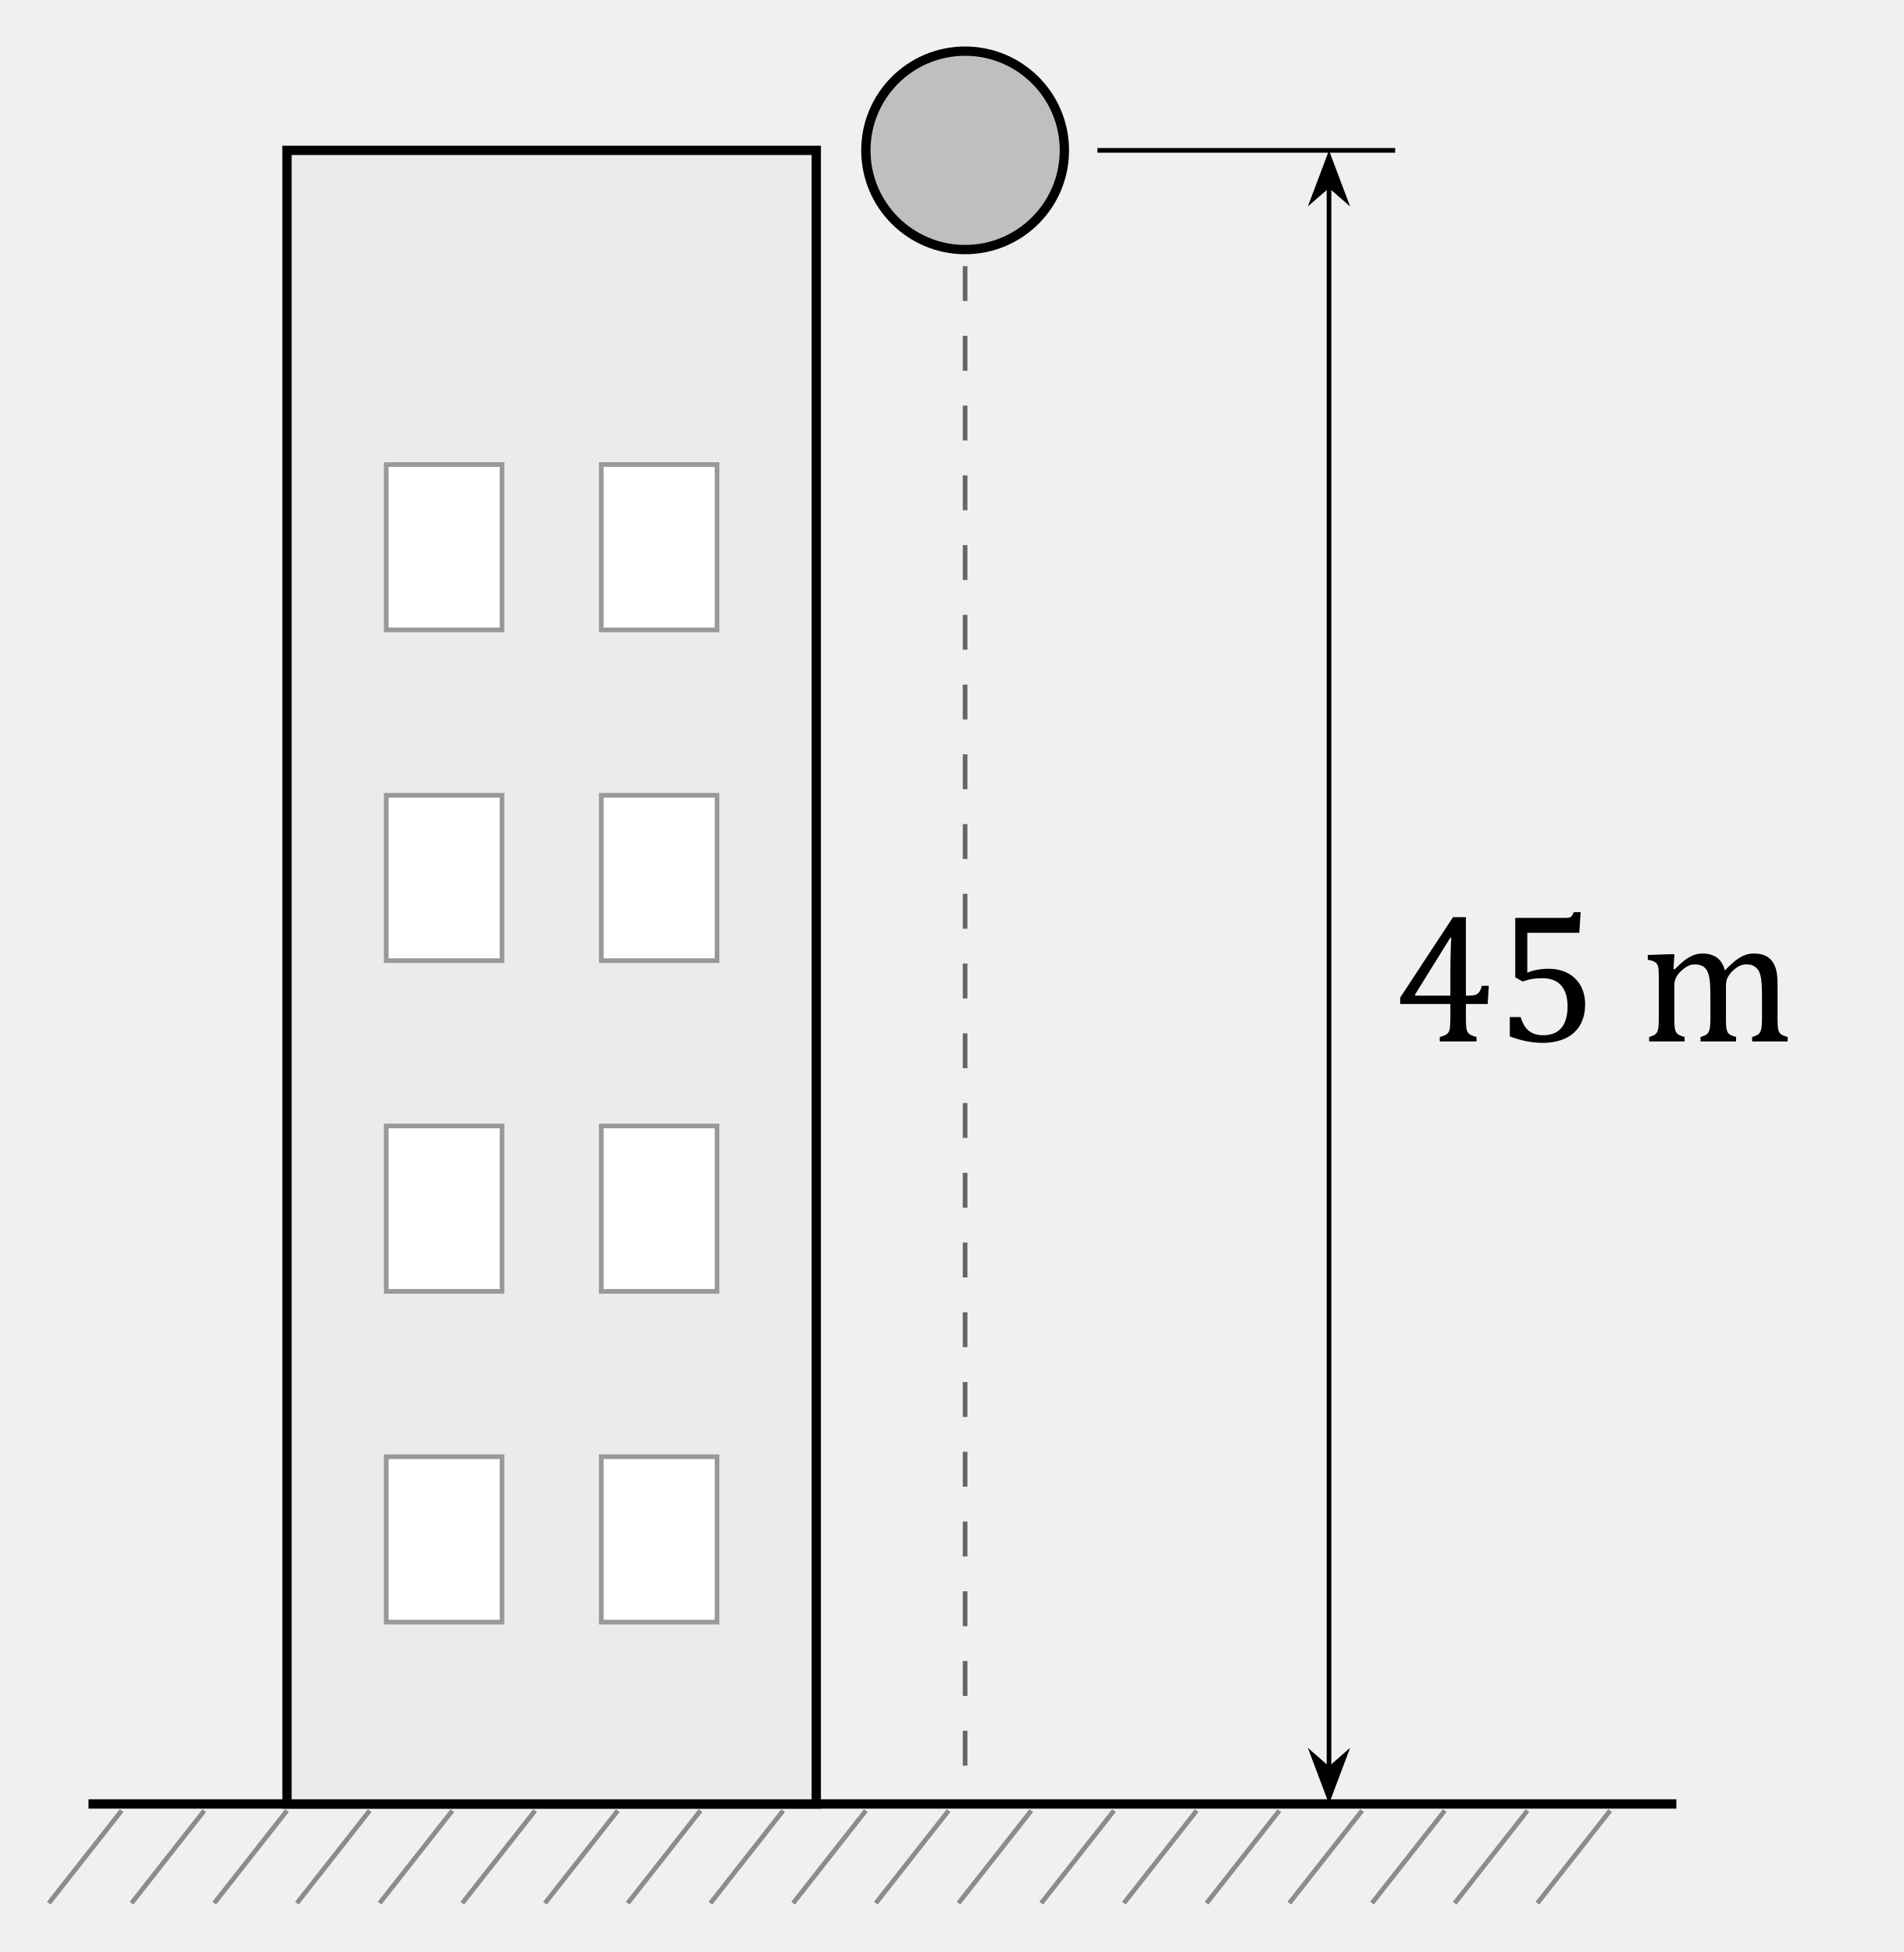
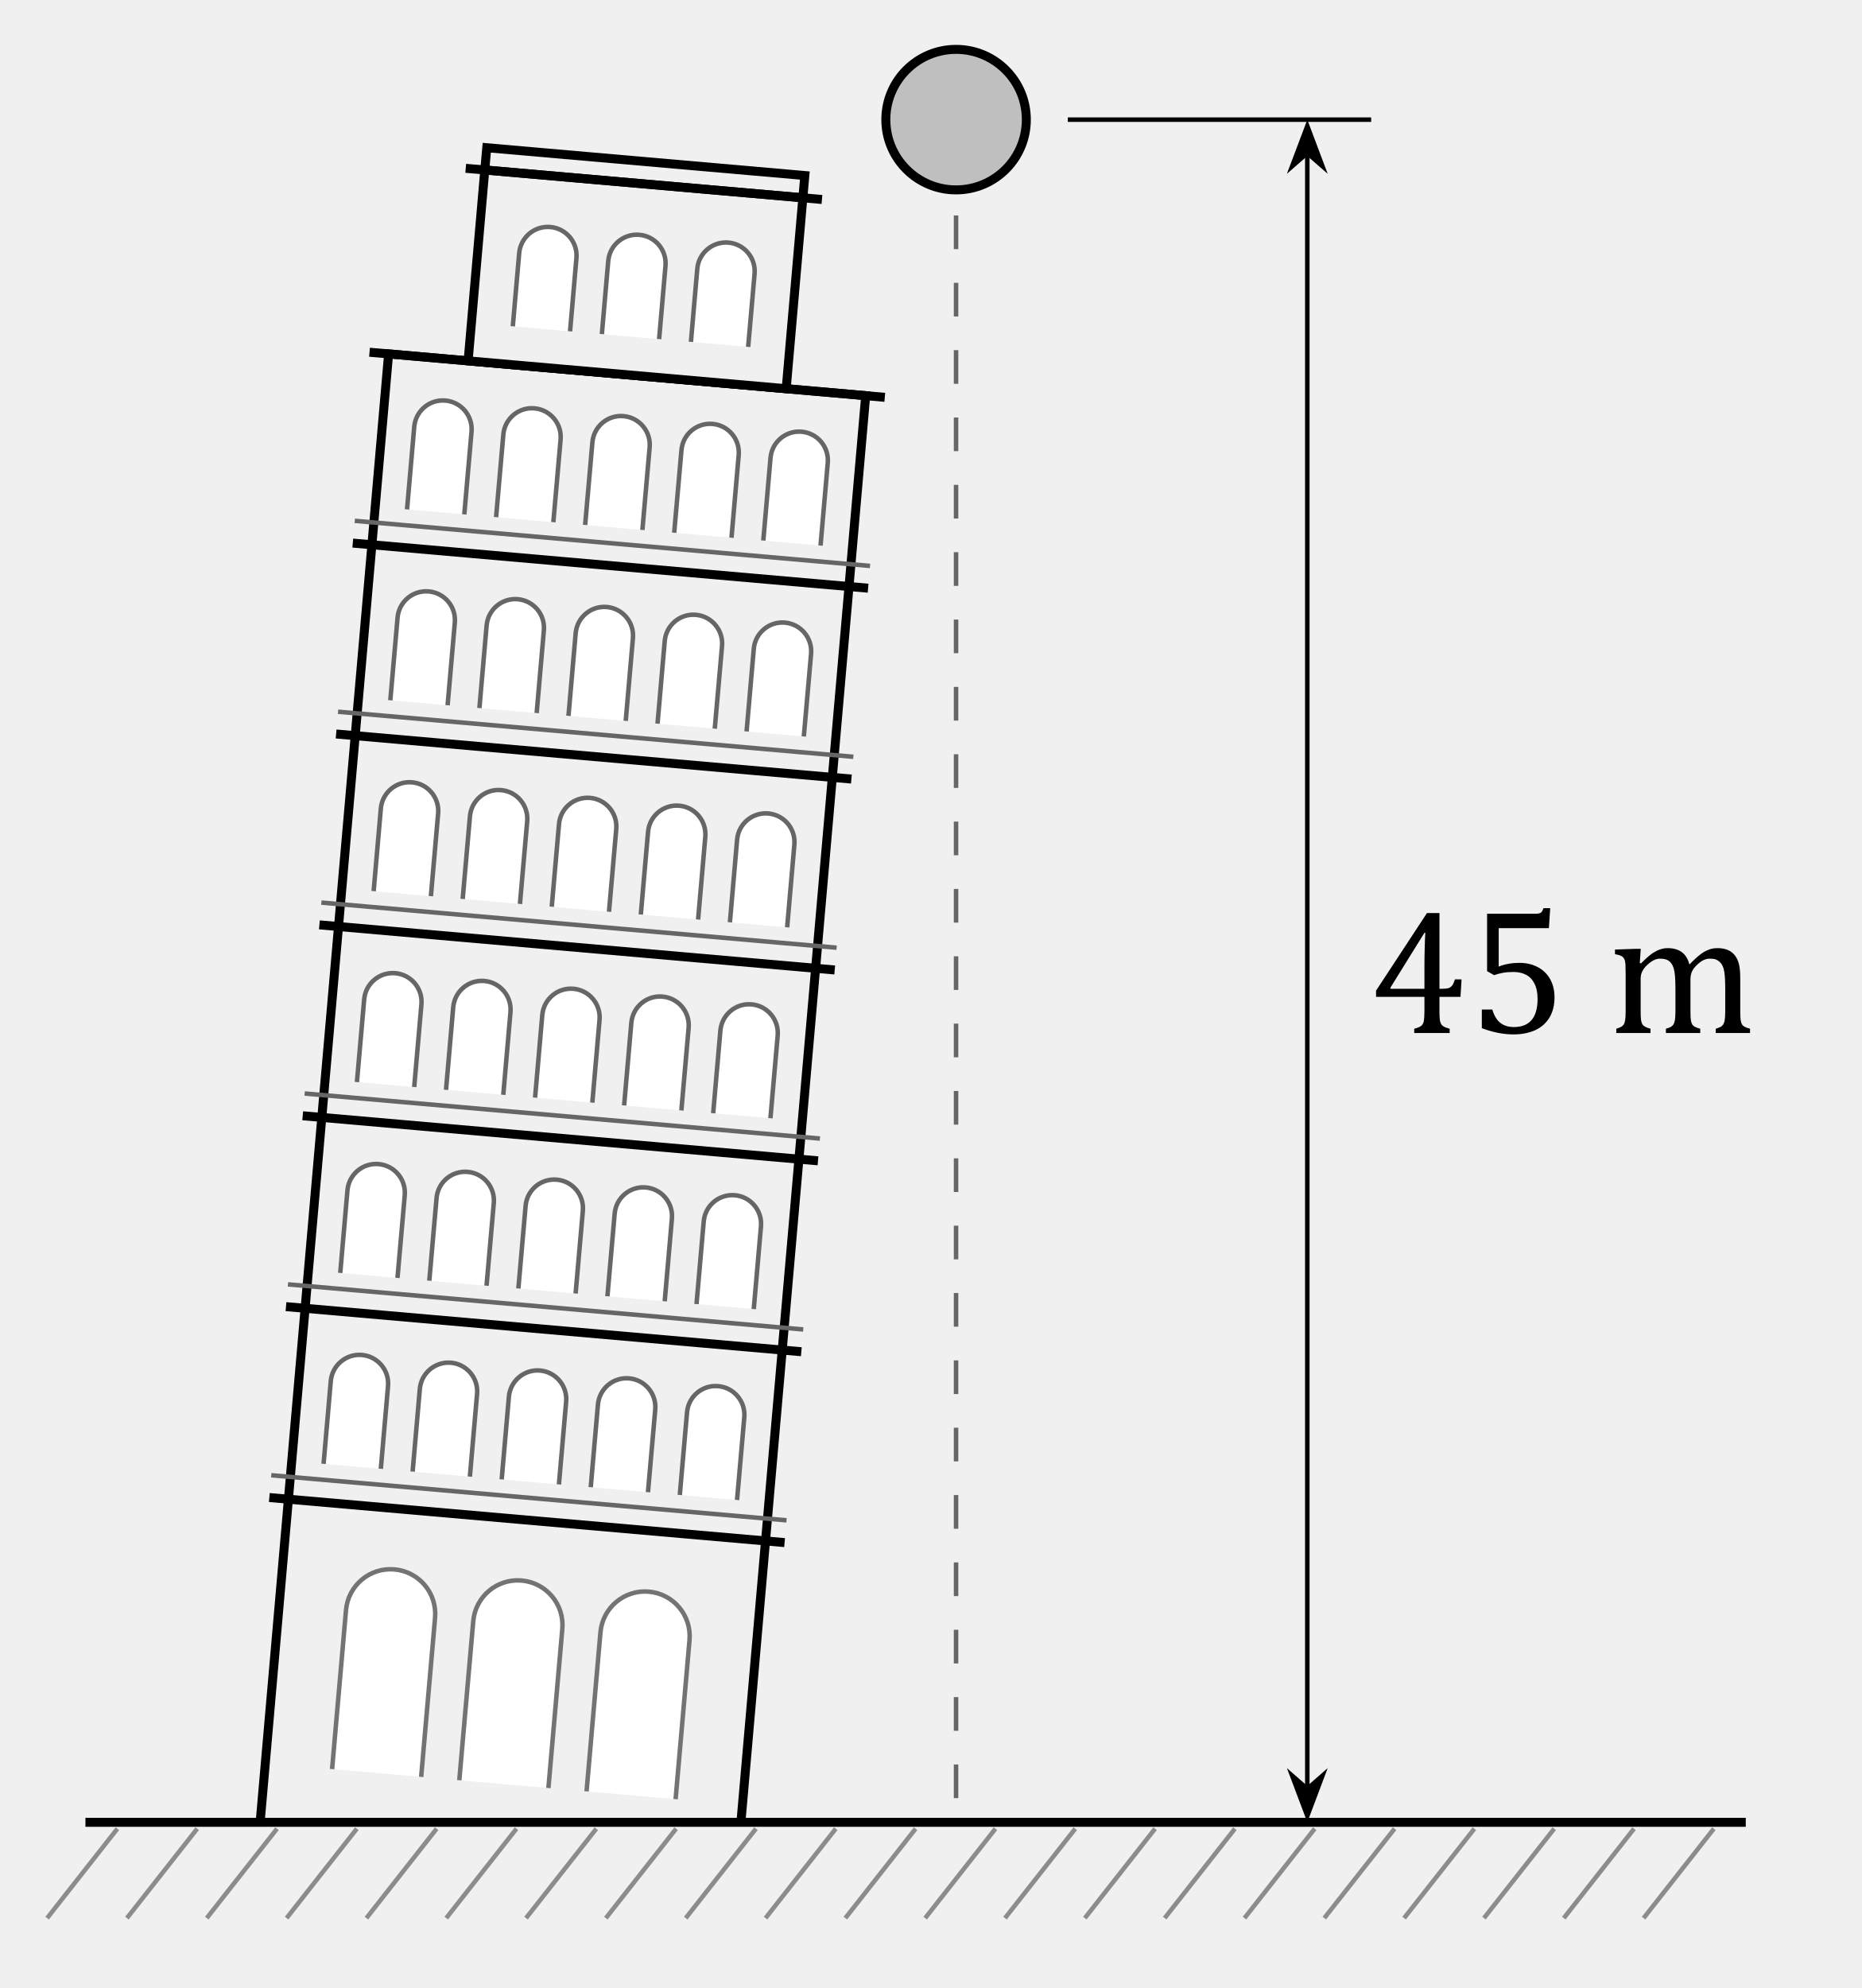
- <svg xmlns="http://www.w3.org/2000/svg" version="1.1" width="163.12pt" height="167.31pt" viewBox="0 -167.31 163.12 167.31">
+ <svg xmlns="http://www.w3.org/2000/svg" version="1.1" width="165.3pt" height="176.46pt" viewBox="0 -176.46 165.3 176.46">
+   <defs>
+     <clipPath id="clip1">
+       <path d="M-40.605 14.707V213.137H129.477V14.707ZM129.477 213.137" />
+     </clipPath>
+   </defs>
  <g id="page1">
    <g transform="matrix(1 0 0 -1 0 0)">
-       <path d="M7.586 12.688H143.652" stroke="#000" fill="none" stroke-width=".797" stroke-miterlimit="10" />
-       <path d="M10.422 12.121L4.184 4.184" stroke="#8c8c8c" fill="none" stroke-width=".399" stroke-miterlimit="10" />
-       <path d="M17.508 12.121L11.27 4.184" stroke="#8c8c8c" fill="none" stroke-width=".399" stroke-miterlimit="10" />
-       <path d="M24.594 12.121L18.359 4.184" stroke="#8c8c8c" fill="none" stroke-width=".399" stroke-miterlimit="10" />
-       <path d="M31.68 12.121L25.445 4.184" stroke="#8c8c8c" fill="none" stroke-width=".399" stroke-miterlimit="10" />
-       <path d="M38.766 12.121L32.531 4.184" stroke="#8c8c8c" fill="none" stroke-width=".399" stroke-miterlimit="10" />
-       <path d="M45.855 12.121L39.617 4.184" stroke="#8c8c8c" fill="none" stroke-width=".399" stroke-miterlimit="10" />
-       <path d="M52.941 12.121L46.703 4.184" stroke="#8c8c8c" fill="none" stroke-width=".399" stroke-miterlimit="10" />
-       <path d="M60.027 12.121L53.793 4.184" stroke="#8c8c8c" fill="none" stroke-width=".399" stroke-miterlimit="10" />
-       <path d="M67.113 12.121L60.879 4.184" stroke="#8c8c8c" fill="none" stroke-width=".399" stroke-miterlimit="10" />
-       <path d="M74.199 12.121L67.965 4.184" stroke="#8c8c8c" fill="none" stroke-width=".399" stroke-miterlimit="10" />
-       <path d="M81.289 12.121L75.051 4.184" stroke="#8c8c8c" fill="none" stroke-width=".399" stroke-miterlimit="10" />
-       <path d="M88.375 12.121L82.137 4.184" stroke="#8c8c8c" fill="none" stroke-width=".399" stroke-miterlimit="10" />
-       <path d="M95.461 12.121L89.227 4.184" stroke="#8c8c8c" fill="none" stroke-width=".399" stroke-miterlimit="10" />
-       <path d="M102.547 12.121L96.312 4.184" stroke="#8c8c8c" fill="none" stroke-width=".399" stroke-miterlimit="10" />
-       <path d="M109.633 12.121L103.398 4.184" stroke="#8c8c8c" fill="none" stroke-width=".399" stroke-miterlimit="10" />
-       <path d="M116.723 12.121L110.484 4.184" stroke="#8c8c8c" fill="none" stroke-width=".399" stroke-miterlimit="10" />
-       <path d="M123.809 12.121L117.57 4.184" stroke="#8c8c8c" fill="none" stroke-width=".399" stroke-miterlimit="10" />
-       <path d="M130.895 12.121L124.66 4.184" stroke="#8c8c8c" fill="none" stroke-width=".399" stroke-miterlimit="10" />
-       <path d="M137.98 12.121L131.746 4.184" stroke="#8c8c8c" fill="none" stroke-width=".399" stroke-miterlimit="10" />
-       <path d="M24.594 12.688V154.422H69.949V12.688Z" fill="#ebebeb" />
-       <path d="M24.594 12.688V154.422H69.949V12.688Z" stroke="#000" fill="none" stroke-width=".797" stroke-miterlimit="10" />
-       <path d="M33.098 28.277V42.453H43.02V28.277Z" fill="#fff" />
-       <path d="M33.098 28.277V42.453H43.02V28.277Z" stroke="#999" fill="none" stroke-width=".399" stroke-miterlimit="10" />
-       <path d="M51.523 28.277V42.453H61.445V28.277Z" fill="#fff" />
-       <path d="M51.523 28.277V42.453H61.445V28.277Z" stroke="#999" fill="none" stroke-width=".399" stroke-miterlimit="10" />
-       <path d="M33.098 56.625V70.801H43.02V56.625Z" fill="#fff" />
-       <path d="M33.098 56.625V70.801H43.02V56.625Z" stroke="#999" fill="none" stroke-width=".399" stroke-miterlimit="10" />
-       <path d="M51.523 56.625V70.801H61.445V56.625Z" fill="#fff" />
-       <path d="M51.523 56.625V70.801H61.445V56.625Z" stroke="#999" fill="none" stroke-width=".399" stroke-miterlimit="10" />
-       <path d="M33.098 84.973V99.144H43.02V84.973Z" fill="#fff" />
-       <path d="M33.098 84.973V99.144H43.02V84.973Z" stroke="#999" fill="none" stroke-width=".399" stroke-miterlimit="10" />
-       <path d="M51.523 84.973V99.144H61.445V84.973Z" fill="#fff" />
-       <path d="M51.523 84.973V99.144H61.445V84.973Z" stroke="#999" fill="none" stroke-width=".399" stroke-miterlimit="10" />
-       <path d="M33.098 113.32V127.492H43.02V113.32Z" fill="#fff" />
-       <path d="M33.098 113.32V127.492H43.02V113.32Z" stroke="#999" fill="none" stroke-width=".399" stroke-miterlimit="10" />
-       <path d="M51.523 113.32V127.492H61.445V113.32Z" fill="#fff" />
-       <path d="M51.523 113.32V127.492H61.445V113.32Z" stroke="#999" fill="none" stroke-width=".399" stroke-miterlimit="10" />
-       <path d="M82.703 144.5V14.105" stroke="#666" fill="none" stroke-width=".399" stroke-miterlimit="10" stroke-dasharray="2.989 2.989" />
-       <path d="M91.211 154.422C91.211 159.117 87.402 162.926 82.703 162.926C78.008 162.926 74.199 159.117 74.199 154.422S78.008 145.918 82.703 145.918C87.402 145.918 91.211 149.727 91.211 154.422Z" fill="#bfbfbf" />
-       <path d="M91.211 154.422C91.211 159.117 87.402 162.926 82.703 162.926C78.008 162.926 74.199 159.117 74.199 154.422S78.008 145.918 82.703 145.918C87.402 145.918 91.211 149.727 91.211 154.422Z" stroke="#000" fill="none" stroke-width=".797" stroke-miterlimit="10" />
-       <path d="M94.043 154.422H119.555" stroke="#000" fill="none" stroke-width=".399" stroke-miterlimit="10" />
-       <path d="M113.887 15.75V151.359" stroke="#000" fill="none" stroke-width=".399" stroke-miterlimit="10" />
-       <path d="M113.886 13.254L115.23 16.828L113.886 15.652L112.539 16.828Z" />
-       <path d="M113.886 13.254L115.23 16.828L113.886 15.652L112.539 16.828Z" stroke="#000" fill="none" stroke-width=".399" stroke-miterlimit="10" />
-       <path d="M113.886 153.856L112.539 150.285L113.886 151.457L115.23 150.285Z" />
-       <path d="M113.886 153.856L112.539 150.285L113.886 151.457L115.23 150.285Z" stroke="#000" fill="none" stroke-width=".399" stroke-miterlimit="10" />
-       <path d="M123.379 78.428C123.699 78.511 123.914 78.602 124.022 78.703C124.129 78.805 124.202 78.947 124.236 79.133C124.263 79.324 124.286 79.602 124.286 79.985V81.255H119.99V81.808L124.511 88.695H125.619V81.971H125.783C126.082 81.976 126.299 81.993 126.429 82.036C126.555 82.084 126.666 82.157 126.752 82.268C126.833 82.378 126.917 82.559 126.989 82.811H127.581L127.487 81.255H125.619V79.985C125.619 79.64 125.631 79.385 125.654 79.225C125.672 79.066 125.716 78.939 125.77 78.846C125.821 78.754 125.905 78.676 126.011 78.614C126.112 78.556 126.288 78.49 126.526 78.428V78.048H123.379V78.428ZM121.269 81.971H124.286V83.92C124.283 84.414 124.294 84.96 124.309 85.569C124.321 86.183 124.343 86.635 124.364 86.943H124.286L121.269 82.08V81.971ZM129.381 78.478V80.134H130.311C130.466 79.604 130.702 79.206 131.016 78.955C131.328 78.708 131.737 78.577 132.235 78.577C132.924 78.581 133.448 78.785 133.801 79.202C134.15 79.62 134.331 80.24 134.331 81.068C134.33 81.62 134.238 82.077 134.051 82.438C133.864 82.803 133.614 83.062 133.297 83.223C132.978 83.386 132.613 83.465 132.194 83.465C131.84 83.466 131.538 83.442 131.284 83.397C131.025 83.355 130.758 83.281 130.468 83.185L129.848 83.54V88.633H134.13C134.305 88.638 134.433 88.647 134.51 88.675C134.588 88.707 134.65 88.745 134.697 88.803C134.741 88.863 134.798 88.971 134.86 89.131H135.452L135.335 87.357H130.879V83.942C131.145 84.055 131.441 84.136 131.757 84.191C132.07 84.252 132.389 84.275 132.705 84.275C133.315 84.279 133.867 84.149 134.344 83.899C134.815 83.652 135.188 83.292 135.447 82.83C135.7 82.374 135.835 81.832 135.835 81.223C135.833 80.533 135.69 79.937 135.4 79.441C135.107 78.948 134.691 78.569 134.142 78.31C133.589 78.058 132.943 77.923 132.193 77.923C131.296 77.925 130.359 78.108 129.381 78.478Z" />
-       <path d="M143.405 84.26L143.513 84.229C143.819 84.546 144.077 84.775 144.276 84.933C144.47 85.096 144.667 85.218 144.853 85.314C145.035 85.414 145.213 85.478 145.375 85.52C145.533 85.564 145.704 85.582 145.875 85.582C146.386 85.584 146.812 85.463 147.137 85.225C147.457 84.989 147.686 84.622 147.81 84.129C148.194 84.529 148.511 84.813 148.751 84.999C148.988 85.189 149.236 85.33 149.486 85.43C149.735 85.537 150.006 85.582 150.295 85.582C150.636 85.584 150.939 85.532 151.19 85.431C151.437 85.336 151.651 85.175 151.825 84.966C151.996 84.757 152.124 84.494 152.204 84.179C152.283 83.867 152.324 83.44 152.324 82.908V79.986C152.323 79.594 152.337 79.322 152.363 79.172C152.388 79.028 152.426 78.906 152.475 78.823C152.52 78.742 152.598 78.669 152.696 78.61C152.789 78.556 152.96 78.49 153.192 78.428V78.048H150.146V78.428C150.345 78.49 150.492 78.544 150.579 78.59C150.661 78.643 150.741 78.702 150.8 78.784C150.854 78.868 150.906 78.994 150.94 79.167C150.968 79.341 150.991 79.603 150.991 79.954V81.983C150.988 82.424 150.979 82.785 150.956 83.072C150.928 83.364 150.897 83.587 150.848 83.757C150.796 83.931 150.739 84.062 150.669 84.16C150.597 84.261 150.521 84.343 150.433 84.415C150.341 84.492 150.242 84.545 150.124 84.586C150.005 84.628 149.848 84.648 149.652 84.648C149.442 84.655 149.254 84.607 149.075 84.524C148.893 84.443 148.704 84.302 148.495 84.105C148.282 83.91 148.136 83.712 148.043 83.513C147.949 83.319 147.903 83.08 147.903 82.812V79.985C147.903 79.593 147.916 79.321 147.942 79.171C147.967 79.027 148.005 78.906 148.054 78.823C148.099 78.742 148.177 78.669 148.275 78.61C148.369 78.556 148.539 78.49 148.771 78.428V78.048H145.724V78.428C145.925 78.49 146.071 78.544 146.159 78.59C146.241 78.643 146.32 78.702 146.38 78.784C146.433 78.868 146.485 78.994 146.519 79.167C146.547 79.341 146.57 79.603 146.57 79.954V81.983C146.567 82.444 146.557 82.817 146.531 83.106C146.502 83.396 146.465 83.628 146.411 83.804C146.354 83.981 146.287 84.121 146.202 84.23C146.117 84.344 146.031 84.421 145.943 84.478C145.855 84.538 145.752 84.577 145.633 84.605C145.511 84.635 145.381 84.648 145.231 84.648C145.016 84.655 144.821 84.6 144.635 84.505C144.445 84.41 144.26 84.271 144.066 84.09C143.871 83.915 143.727 83.72 143.629 83.524C143.529 83.329 143.482 83.116 143.482 82.889V79.985C143.482 79.691 143.49 79.466 143.505 79.311C143.52 79.161 143.546 79.034 143.579 78.947C143.607 78.859 143.655 78.788 143.707 78.734C143.757 78.684 143.833 78.628 143.928 78.579C144.021 78.533 144.167 78.479 144.358 78.428V78.048H141.32V78.428C141.51 78.49 141.657 78.544 141.742 78.59C141.827 78.643 141.9 78.702 141.963 78.785C142.024 78.868 142.071 78.994 142.102 79.164C142.133 79.336 142.149 79.601 142.149 79.963V83.342C142.146 83.674 142.144 83.938 142.133 84.14C142.119 84.344 142.087 84.503 142.025 84.624C141.962 84.747 141.869 84.836 141.742 84.895C141.615 84.959 141.436 85.005 141.203 85.047V85.458L143.017 85.52H143.49L143.405 84.26Z" />
+       <path d="M22.516 8.09L34.5 145.047L76.856 141.34L64.875 4.383Z" fill="#f0f0f0" clip-path="url(#clip1)" />
+       <path d="M22.516 8.09L34.5 145.047L76.856 141.34L64.875 4.383Z" stroke="#000" fill="none" stroke-width=".797" stroke-miterlimit="10" clip-path="url(#clip1)" />
+       <path d="M29.484 19.43L30.719 33.551C30.91 35.734 32.836 37.348 35.02 37.156C37.203 36.965 38.816 35.043 38.625 32.859L37.391 18.738" fill="#fff" clip-path="url(#clip1)" />
+       <path d="M29.484 19.43L30.719 33.551C30.91 35.734 32.836 37.348 35.02 37.156C37.203 36.965 38.816 35.043 38.625 32.859L37.391 18.738" stroke="#737373" fill="none" stroke-width=".399" stroke-miterlimit="10" clip-path="url(#clip1)" />
+       <path d="M40.777 18.441L42.016 32.562C42.207 34.746 44.129 36.359 46.312 36.168C48.496 35.977 50.113 34.055 49.922 31.871L48.688 17.75" fill="#fff" clip-path="url(#clip1)" />
+       <path d="M40.777 18.441L42.016 32.562C42.207 34.746 44.129 36.359 46.312 36.168C48.496 35.977 50.113 34.055 49.922 31.871L48.688 17.75" stroke="#737373" fill="none" stroke-width=".399" stroke-miterlimit="10" clip-path="url(#clip1)" />
+       <path d="M52.074 17.453L53.309 31.574C53.5 33.758 55.426 35.371 57.609 35.18S61.406 33.066 61.215 30.883L59.98 16.762" fill="#fff" clip-path="url(#clip1)" />
+       <path d="M52.074 17.453L53.309 31.574C53.5 33.758 55.426 35.371 57.609 35.18S61.406 33.066 61.215 30.883L59.98 16.762" stroke="#737373" fill="none" stroke-width=".399" stroke-miterlimit="10" clip-path="url(#clip1)" />
+       <path d="M23.91 43.535L69.656 39.535" stroke="#000" fill="none" stroke-width=".797" stroke-miterlimit="10" clip-path="url(#clip1)" />
+       <path d="M24.082 45.512L69.828 41.512" stroke="#666" fill="none" stroke-width=".399" stroke-miterlimit="10" clip-path="url(#clip1)" />
+       <path d="M28.727 46.527L29.367 53.871C29.488 55.273 30.727 56.312 32.129 56.191C33.535 56.066 34.574 54.832 34.449 53.426L33.809 46.086" fill="#fff" clip-path="url(#clip1)" />
+       <path d="M28.727 46.527L29.367 53.871C29.488 55.273 30.727 56.312 32.129 56.191C33.535 56.066 34.574 54.832 34.449 53.426L33.809 46.086" stroke="#666" fill="none" stroke-width=".399" stroke-miterlimit="10" clip-path="url(#clip1)" />
+       <path d="M36.633 45.836L37.273 53.18C37.398 54.582 38.633 55.621 40.039 55.5C41.441 55.375 42.48 54.137 42.355 52.734L41.715 45.391" fill="#fff" clip-path="url(#clip1)" />
+       <path d="M36.633 45.836L37.273 53.18C37.398 54.582 38.633 55.621 40.039 55.5C41.441 55.375 42.48 54.137 42.355 52.734L41.715 45.391" stroke="#666" fill="none" stroke-width=".399" stroke-miterlimit="10" clip-path="url(#clip1)" />
+       <path d="M44.539 45.145L45.18 52.488C45.305 53.891 46.539 54.93 47.945 54.809C49.348 54.684 50.387 53.445 50.262 52.043L49.621 44.699" fill="#fff" clip-path="url(#clip1)" />
+       <path d="M44.539 45.145L45.18 52.488C45.305 53.891 46.539 54.93 47.945 54.809C49.348 54.684 50.387 53.445 50.262 52.043L49.621 44.699" stroke="#666" fill="none" stroke-width=".399" stroke-miterlimit="10" clip-path="url(#clip1)" />
+       <path d="M52.445 44.453L53.086 51.797C53.211 53.199 54.449 54.238 55.852 54.113C57.254 53.992 58.293 52.754 58.172 51.352L57.527 44.008" fill="#fff" clip-path="url(#clip1)" />
+       <path d="M52.445 44.453L53.086 51.797C53.211 53.199 54.449 54.238 55.852 54.113C57.254 53.992 58.293 52.754 58.172 51.352L57.527 44.008" stroke="#666" fill="none" stroke-width=".399" stroke-miterlimit="10" clip-path="url(#clip1)" />
+       <path d="M60.352 43.762L60.996 51.105C61.117 52.508 62.355 53.547 63.758 53.422C65.16 53.301 66.199 52.062 66.078 50.66L65.434 43.316" fill="#fff" clip-path="url(#clip1)" />
+       <path d="M60.352 43.762L60.996 51.105C61.117 52.508 62.355 53.547 63.758 53.422C65.16 53.301 66.199 52.062 66.078 50.66L65.434 43.316" stroke="#666" fill="none" stroke-width=".399" stroke-miterlimit="10" clip-path="url(#clip1)" />
+       <path d="M25.391 60.48L71.141 56.477" stroke="#000" fill="none" stroke-width=".797" stroke-miterlimit="10" clip-path="url(#clip1)" />
+       <path d="M25.566 62.457L71.312 58.453" stroke="#666" fill="none" stroke-width=".399" stroke-miterlimit="10" clip-path="url(#clip1)" />
+       <path d="M30.207 63.473L30.848 70.816C30.973 72.219 32.211 73.258 33.613 73.133C35.016 73.012 36.055 71.773 35.934 70.371L35.289 63.027" fill="#fff" clip-path="url(#clip1)" />
+       <path d="M30.207 63.473L30.848 70.816C30.973 72.219 32.211 73.258 33.613 73.133C35.016 73.012 36.055 71.773 35.934 70.371L35.289 63.027" stroke="#666" fill="none" stroke-width=".399" stroke-miterlimit="10" clip-path="url(#clip1)" />
+       <path d="M38.113 62.781L38.758 70.121C38.879 71.527 40.117 72.566 41.52 72.441C42.922 72.32 43.961 71.082 43.84 69.68L43.195 62.336" fill="#fff" clip-path="url(#clip1)" />
+       <path d="M38.113 62.781L38.758 70.121C38.879 71.527 40.117 72.566 41.52 72.441C42.922 72.32 43.961 71.082 43.84 69.68L43.195 62.336" stroke="#666" fill="none" stroke-width=".399" stroke-miterlimit="10" clip-path="url(#clip1)" />
+       <path d="M46.02 62.09L46.664 69.43C46.785 70.836 48.023 71.871 49.426 71.75C50.832 71.629 51.867 70.391 51.746 68.988L51.102 61.645" fill="#fff" clip-path="url(#clip1)" />
+       <path d="M46.02 62.09L46.664 69.43C46.785 70.836 48.023 71.871 49.426 71.75C50.832 71.629 51.867 70.391 51.746 68.988L51.102 61.645" stroke="#666" fill="none" stroke-width=".399" stroke-miterlimit="10" clip-path="url(#clip1)" />
+       <path d="M53.926 61.398L54.57 68.738C54.691 70.144 55.93 71.18 57.332 71.059C58.738 70.938 59.773 69.699 59.652 68.293L59.012 60.953" fill="#fff" clip-path="url(#clip1)" />
+       <path d="M53.926 61.398L54.57 68.738C54.691 70.144 55.93 71.18 57.332 71.059C58.738 70.938 59.773 69.699 59.652 68.293L59.012 60.953" stroke="#666" fill="none" stroke-width=".399" stroke-miterlimit="10" clip-path="url(#clip1)" />
+       <path d="M61.836 60.707L62.477 68.047C62.598 69.453 63.836 70.488 65.242 70.367C66.644 70.242 67.684 69.008 67.559 67.602L66.918 60.262" fill="#fff" clip-path="url(#clip1)" />
+       <path d="M61.836 60.707L62.477 68.047C62.598 69.453 63.836 70.488 65.242 70.367C66.644 70.242 67.684 69.008 67.559 67.602L66.918 60.262" stroke="#666" fill="none" stroke-width=".399" stroke-miterlimit="10" clip-path="url(#clip1)" />
+       <path d="M26.875 77.422L72.621 73.422" stroke="#000" fill="none" stroke-width=".797" stroke-miterlimit="10" clip-path="url(#clip1)" />
+       <path d="M27.047 79.398L72.793 75.398" stroke="#666" fill="none" stroke-width=".399" stroke-miterlimit="10" clip-path="url(#clip1)" />
+       <path d="M31.688 80.414L32.332 87.758C32.453 89.16 33.691 90.199 35.094 90.078C36.5 89.953 37.539 88.719 37.414 87.312L36.773 79.973" fill="#fff" clip-path="url(#clip1)" />
+       <path d="M31.688 80.414L32.332 87.758C32.453 89.16 33.691 90.199 35.094 90.078C36.5 89.953 37.539 88.719 37.414 87.312L36.773 79.973" stroke="#666" fill="none" stroke-width=".399" stroke-miterlimit="10" clip-path="url(#clip1)" />
+       <path d="M39.598 79.723L40.238 87.066C40.363 88.469 41.598 89.508 43.004 89.387C44.406 89.262 45.445 88.023 45.32 86.621L44.68 79.281" fill="#fff" clip-path="url(#clip1)" />
+       <path d="M39.598 79.723L40.238 87.066C40.363 88.469 41.598 89.508 43.004 89.387C44.406 89.262 45.445 88.023 45.32 86.621L44.68 79.281" stroke="#666" fill="none" stroke-width=".399" stroke-miterlimit="10" clip-path="url(#clip1)" />
+       <path d="M47.504 79.031L48.145 86.375C48.27 87.777 49.504 88.816 50.91 88.695C52.312 88.57 53.352 87.332 53.227 85.93L52.586 78.586" fill="#fff" clip-path="url(#clip1)" />
+       <path d="M47.504 79.031L48.145 86.375C48.27 87.777 49.504 88.816 50.91 88.695C52.312 88.57 53.352 87.332 53.227 85.93L52.586 78.586" stroke="#666" fill="none" stroke-width=".399" stroke-miterlimit="10" clip-path="url(#clip1)" />
+       <path d="M55.41 78.34L56.051 85.684C56.176 87.086 57.414 88.125 58.816 88C60.219 87.879 61.258 86.641 61.137 85.238L60.492 77.894" fill="#fff" clip-path="url(#clip1)" />
+       <path d="M55.41 78.34L56.051 85.684C56.176 87.086 57.414 88.125 58.816 88C60.219 87.879 61.258 86.641 61.137 85.238L60.492 77.894" stroke="#666" fill="none" stroke-width=".399" stroke-miterlimit="10" clip-path="url(#clip1)" />
+       <path d="M63.316 77.648L63.957 84.992C64.082 86.394 65.32 87.434 66.723 87.309C68.125 87.188 69.164 85.949 69.043 84.547L68.398 77.203" fill="#fff" clip-path="url(#clip1)" />
+       <path d="M63.316 77.648L63.957 84.992C64.082 86.394 65.32 87.434 66.723 87.309C68.125 87.188 69.164 85.949 69.043 84.547L68.398 77.203" stroke="#666" fill="none" stroke-width=".399" stroke-miterlimit="10" clip-path="url(#clip1)" />
+       <path d="M28.355 94.367L74.106 90.363" stroke="#000" fill="none" stroke-width=".797" stroke-miterlimit="10" clip-path="url(#clip1)" />
+       <path d="M28.531 96.344L74.277 92.34" stroke="#666" fill="none" stroke-width=".399" stroke-miterlimit="10" clip-path="url(#clip1)" />
+       <path d="M33.172 97.359L33.812 104.703C33.938 106.106 35.176 107.144 36.578 107.019C37.98 106.898 39.02 105.66 38.898 104.258L38.254 96.914" fill="#fff" clip-path="url(#clip1)" />
+       <path d="M33.172 97.359L33.812 104.703C33.938 106.106 35.176 107.144 36.578 107.019C37.98 106.898 39.02 105.66 38.898 104.258L38.254 96.914" stroke="#666" fill="none" stroke-width=".399" stroke-miterlimit="10" clip-path="url(#clip1)" />
+       <path d="M41.078 96.668L41.723 104.008C41.844 105.414 43.082 106.453 44.484 106.328C45.887 106.207 46.926 104.969 46.805 103.566L46.16 96.223" fill="#fff" clip-path="url(#clip1)" />
+       <path d="M41.078 96.668L41.723 104.008C41.844 105.414 43.082 106.453 44.484 106.328C45.887 106.207 46.926 104.969 46.805 103.566L46.16 96.223" stroke="#666" fill="none" stroke-width=".399" stroke-miterlimit="10" clip-path="url(#clip1)" />
+       <path d="M48.984 95.977L49.629 103.316C49.75 104.723 50.988 105.758 52.391 105.637C53.797 105.516 54.832 104.277 54.711 102.875L54.066 95.531" fill="#fff" clip-path="url(#clip1)" />
+       <path d="M48.984 95.977L49.629 103.316C49.75 104.723 50.988 105.758 52.391 105.637C53.797 105.516 54.832 104.277 54.711 102.875L54.066 95.531" stroke="#666" fill="none" stroke-width=".399" stroke-miterlimit="10" clip-path="url(#clip1)" />
+       <path d="M56.891 95.285L57.535 102.625C57.656 104.031 58.895 105.066 60.297 104.945C61.703 104.824 62.738 103.586 62.617 102.18L61.977 94.84" fill="#fff" clip-path="url(#clip1)" />
+       <path d="M56.891 95.285L57.535 102.625C57.656 104.031 58.895 105.066 60.297 104.945C61.703 104.824 62.738 103.586 62.617 102.18L61.977 94.84" stroke="#666" fill="none" stroke-width=".399" stroke-miterlimit="10" clip-path="url(#clip1)" />
+       <path d="M64.801 94.594L65.441 101.934C65.562 103.34 66.801 104.375 68.207 104.254C69.609 104.129 70.648 102.894 70.523 101.488L69.883 94.148" fill="#fff" clip-path="url(#clip1)" />
+       <path d="M64.801 94.594L65.441 101.934C65.562 103.34 66.801 104.375 68.207 104.254C69.609 104.129 70.648 102.894 70.523 101.488L69.883 94.148" stroke="#666" fill="none" stroke-width=".399" stroke-miterlimit="10" clip-path="url(#clip1)" />
+       <path d="M29.84 111.309L75.586 107.309" stroke="#000" fill="none" stroke-width=".797" stroke-miterlimit="10" clip-path="url(#clip1)" />
+       <path d="M30.012 113.285L75.758 109.285" stroke="#666" fill="none" stroke-width=".399" stroke-miterlimit="10" clip-path="url(#clip1)" />
+       <path d="M34.652 114.301L35.297 121.645C35.418 123.047 36.656 124.086 38.059 123.965C39.465 123.84 40.504 122.605 40.379 121.199L39.738 113.859" fill="#fff" clip-path="url(#clip1)" />
+       <path d="M34.652 114.301L35.297 121.645C35.418 123.047 36.656 124.086 38.059 123.965C39.465 123.84 40.504 122.605 40.379 121.199L39.738 113.859" stroke="#666" fill="none" stroke-width=".399" stroke-miterlimit="10" clip-path="url(#clip1)" />
+       <path d="M42.562 113.609L43.203 120.953C43.328 122.355 44.562 123.395 45.969 123.273C47.371 123.148 48.41 121.91 48.285 120.508L47.645 113.168" fill="#fff" clip-path="url(#clip1)" />
+       <path d="M42.562 113.609L43.203 120.953C43.328 122.355 44.562 123.395 45.969 123.273C47.371 123.148 48.41 121.91 48.285 120.508L47.645 113.168" stroke="#666" fill="none" stroke-width=".399" stroke-miterlimit="10" clip-path="url(#clip1)" />
+       <path d="M50.469 112.918L51.109 120.262C51.234 121.664 52.469 122.703 53.875 122.582C55.277 122.457 56.316 121.219 56.191 119.816L55.551 112.473" fill="#fff" clip-path="url(#clip1)" />
+       <path d="M50.469 112.918L51.109 120.262C51.234 121.664 52.469 122.703 53.875 122.582C55.277 122.457 56.316 121.219 56.191 119.816L55.551 112.473" stroke="#666" fill="none" stroke-width=".399" stroke-miterlimit="10" clip-path="url(#clip1)" />
+       <path d="M58.375 112.227L59.016 119.57C59.141 120.973 60.379 122.012 61.781 121.887C63.184 121.766 64.223 120.527 64.102 119.125L63.457 111.781" fill="#fff" clip-path="url(#clip1)" />
+       <path d="M58.375 112.227L59.016 119.57C59.141 120.973 60.379 122.012 61.781 121.887C63.184 121.766 64.223 120.527 64.102 119.125L63.457 111.781" stroke="#666" fill="none" stroke-width=".399" stroke-miterlimit="10" clip-path="url(#clip1)" />
+       <path d="M66.281 111.535L66.922 118.879C67.047 120.281 68.285 121.32 69.688 121.195C71.09 121.074 72.129 119.836 72.008 118.434L71.363 111.09" fill="#fff" clip-path="url(#clip1)" />
+       <path d="M66.281 111.535L66.922 118.879C67.047 120.281 68.285 121.32 69.688 121.195C71.09 121.074 72.129 119.836 72.008 118.434L71.363 111.09" stroke="#666" fill="none" stroke-width=".399" stroke-miterlimit="10" clip-path="url(#clip1)" />
+       <path d="M31.32 128.254L77.07 124.25" stroke="#000" fill="none" stroke-width=".797" stroke-miterlimit="10" clip-path="url(#clip1)" />
+       <path d="M31.496 130.23L77.242 126.227" stroke="#666" fill="none" stroke-width=".399" stroke-miterlimit="10" clip-path="url(#clip1)" />
+       <path d="M36.137 131.246L36.777 138.59C36.902 139.992 38.141 141.031 39.543 140.906C40.945 140.785 41.984 139.547 41.863 138.145L41.219 130.801" fill="#fff" clip-path="url(#clip1)" />
+       <path d="M36.137 131.246L36.777 138.59C36.902 139.992 38.141 141.031 39.543 140.906C40.945 140.785 41.984 139.547 41.863 138.145L41.219 130.801" stroke="#666" fill="none" stroke-width=".399" stroke-miterlimit="10" clip-path="url(#clip1)" />
+       <path d="M44.043 130.555L44.687 137.898C44.809 139.301 46.047 140.34 47.449 140.215C48.852 140.094 49.891 138.855 49.77 137.453L49.125 130.109" fill="#fff" clip-path="url(#clip1)" />
+       <path d="M44.043 130.555L44.687 137.898C44.809 139.301 46.047 140.34 47.449 140.215C48.852 140.094 49.891 138.855 49.77 137.453L49.125 130.109" stroke="#666" fill="none" stroke-width=".399" stroke-miterlimit="10" clip-path="url(#clip1)" />
+       <path d="M51.949 129.863L52.594 137.203C52.715 138.609 53.953 139.648 55.355 139.523C56.762 139.402 57.797 138.164 57.676 136.762L57.031 129.418" fill="#fff" clip-path="url(#clip1)" />
+       <path d="M51.949 129.863L52.594 137.203C52.715 138.609 53.953 139.648 55.355 139.523C56.762 139.402 57.797 138.164 57.676 136.762L57.031 129.418" stroke="#666" fill="none" stroke-width=".399" stroke-miterlimit="10" clip-path="url(#clip1)" />
+       <path d="M59.855 129.172L60.5 136.512C60.621 137.918 61.859 138.953 63.262 138.832C64.668 138.711 65.703 137.473 65.582 136.066L64.941 128.727" fill="#fff" clip-path="url(#clip1)" />
+       <path d="M59.855 129.172L60.5 136.512C60.621 137.918 61.859 138.953 63.262 138.832C64.668 138.711 65.703 137.473 65.582 136.066L64.941 128.727" stroke="#666" fill="none" stroke-width=".399" stroke-miterlimit="10" clip-path="url(#clip1)" />
+       <path d="M67.766 128.48L68.406 135.82C68.527 137.227 69.766 138.262 71.168 138.141C72.574 138.016 73.613 136.781 73.488 135.375L72.848 128.035" fill="#fff" clip-path="url(#clip1)" />
+       <path d="M67.766 128.48L68.406 135.82C68.527 137.227 69.766 138.262 71.168 138.141C72.574 138.016 73.613 136.781 73.488 135.375L72.848 128.035" stroke="#666" fill="none" stroke-width=".399" stroke-miterlimit="10" clip-path="url(#clip1)" />
+       <path d="M32.805 145.195L78.551 141.191" stroke="#000" fill="none" stroke-width=".797" stroke-miterlimit="10" clip-path="url(#clip1)" />
+       <path d="M41.559 144.43L43.039 161.371L71.277 158.902L69.797 141.957Z" fill="#f0f0f0" clip-path="url(#clip1)" />
+       <path d="M41.559 144.43L43.039 161.371L71.277 158.902L69.797 141.957Z" stroke="#000" fill="none" stroke-width=".797" stroke-miterlimit="10" clip-path="url(#clip1)" />
+       <path d="M45.527 147.496L46.094 153.992C46.219 155.395 47.453 156.434 48.859 156.309C50.262 156.187 51.301 154.949 51.176 153.547L50.609 147.051" fill="#fff" clip-path="url(#clip1)" />
+       <path d="M45.527 147.496L46.094 153.992C46.219 155.395 47.453 156.434 48.859 156.309C50.262 156.187 51.301 154.949 51.176 153.547L50.609 147.051" stroke="#666" fill="none" stroke-width=".399" stroke-miterlimit="10" clip-path="url(#clip1)" />
+       <path d="M53.434 146.805L54 153.301C54.125 154.703 55.359 155.742 56.766 155.617C58.168 155.496 59.207 154.258 59.082 152.855L58.516 146.359" fill="#fff" clip-path="url(#clip1)" />
+       <path d="M53.434 146.805L54 153.301C54.125 154.703 55.359 155.742 56.766 155.617C58.168 155.496 59.207 154.258 59.082 152.855L58.516 146.359" stroke="#666" fill="none" stroke-width=".399" stroke-miterlimit="10" clip-path="url(#clip1)" />
+       <path d="M61.34 146.113L61.906 152.609C62.031 154.012 63.27 155.051 64.672 154.926C66.074 154.805 67.113 153.566 66.992 152.164L66.422 145.668" fill="#fff" clip-path="url(#clip1)" />
+       <path d="M61.34 146.113L61.906 152.609C62.031 154.012 63.27 155.051 64.672 154.926C66.074 154.805 67.113 153.566 66.992 152.164L66.422 145.668" stroke="#666" fill="none" stroke-width=".399" stroke-miterlimit="10" clip-path="url(#clip1)" />
+       <path d="M41.348 161.52L72.973 158.754" stroke="#000" fill="none" stroke-width=".797" stroke-miterlimit="10" clip-path="url(#clip1)" />
+       <path d="M43.039 161.371L43.215 163.348L71.453 160.879L71.277 158.902" stroke="#000" fill="none" stroke-width=".797" stroke-miterlimit="10" clip-path="url(#clip1)" />
+       <path d="M84.879 157.336V16.125" stroke="#666" fill="none" stroke-width=".399" stroke-miterlimit="10" stroke-dasharray="2.989 2.989" />
+       <path d="M91.117 165.84C91.117 169.285 88.324 172.078 84.879 172.078S78.644 169.285 78.644 165.84S81.434 159.605 84.879 159.605S91.117 162.395 91.117 165.84Z" fill="#bfbfbf" />
+       <path d="M91.117 165.84C91.117 169.285 88.324 172.078 84.879 172.078S78.644 169.285 78.644 165.84S81.434 159.605 84.879 159.605S91.117 162.395 91.117 165.84Z" stroke="#000" fill="none" stroke-width=".797" stroke-miterlimit="10" />
+       <path d="M94.801 165.84H121.731" stroke="#000" fill="none" stroke-width=".399" stroke-miterlimit="10" />
+       <path d="M116.062 162.777V17.773" stroke="#000" fill="none" stroke-width=".399" stroke-miterlimit="10" />
+       <path d="M116.063 165.273L114.715 161.703L116.063 162.875L117.407 161.703Z" />
+       <path d="M116.063 165.273L114.715 161.703L116.063 162.875L117.407 161.703Z" stroke="#000" fill="none" stroke-width=".399" stroke-miterlimit="10" />
+       <path d="M116.063 15.277L117.407 18.848L116.063 17.672L114.715 18.848Z" />
+       <path d="M116.063 15.277L117.407 18.848L116.063 17.672L114.715 18.848Z" stroke="#000" fill="none" stroke-width=".399" stroke-miterlimit="10" />
+       <path d="M125.554 85.147C125.874 85.23 126.089 85.321 126.197 85.422C126.304 85.524 126.377 85.666 126.411 85.852C126.438 86.043 126.461 86.321 126.461 86.704V87.974H122.165V88.527L126.686 95.415H127.794V88.69H127.958C128.257 88.695 128.474 88.712 128.604 88.755C128.73 88.803 128.841 88.876 128.927 88.987C129.008 89.097 129.092 89.278 129.164 89.53H129.756L129.662 87.974H127.794V86.704C127.794 86.359 127.806 86.104 127.829 85.944C127.847 85.785 127.891 85.658 127.945 85.565C127.996 85.473 128.08 85.395 128.186 85.333C128.287 85.275 128.463 85.209 128.701 85.147V84.767H125.554V85.147ZM123.444 88.69H126.461V90.639C126.458 91.133 126.469 91.679 126.484 92.288C126.496 92.902 126.518 93.354 126.539 93.662H126.461L123.444 88.799V88.69ZM131.556 85.197V86.853H132.486C132.641 86.323 132.877 85.925 133.191 85.674C133.503 85.427 133.912 85.296 134.41 85.296C135.099 85.3 135.623 85.504 135.976 85.921C136.325 86.339 136.506 86.959 136.506 87.787C136.505 88.339 136.413 88.796 136.226 89.157C136.039 89.522 135.789 89.781 135.472 89.942C135.153 90.105 134.788 90.184 134.369 90.184C134.015 90.185 133.713 90.161 133.459 90.116C133.2 90.074 132.933 90 132.643 89.904L132.023 90.259V95.352H136.304C136.481 95.357 136.608 95.366 136.685 95.394C136.763 95.426 136.826 95.464 136.872 95.522C136.916 95.582 136.973 95.69 137.035 95.85H137.627L137.51 94.076H133.054V90.661C133.32 90.774 133.616 90.855 133.932 90.91C134.245 90.971 134.564 90.994 134.88 90.994C135.49 90.998 136.042 90.868 136.519 90.618C136.99 90.371 137.363 90.011 137.622 89.549C137.875 89.093 138.01 88.551 138.01 87.942C138.008 87.251 137.865 86.656 137.575 86.16C137.281 85.667 136.866 85.288 136.317 85.029C135.764 84.777 135.118 84.642 134.368 84.642C133.47 84.644 132.535 84.827 131.556 85.197Z" />
+       <path d="M145.58 90.979L145.688 90.948C145.994 91.265 146.252 91.494 146.451 91.652C146.645 91.815 146.842 91.937 147.028 92.033C147.21 92.133 147.388 92.197 147.55 92.239C147.708 92.283 147.879 92.301 148.049 92.301C148.561 92.303 148.987 92.182 149.312 91.944C149.632 91.708 149.861 91.341 149.985 90.848C150.369 91.248 150.686 91.531 150.926 91.718C151.163 91.908 151.411 92.049 151.661 92.149C151.91 92.256 152.181 92.301 152.47 92.301C152.811 92.303 153.114 92.251 153.364 92.15C153.612 92.055 153.827 91.894 154 91.685C154.172 91.476 154.299 91.213 154.379 90.898C154.458 90.586 154.499 90.159 154.499 89.627V86.705C154.498 86.313 154.512 86.041 154.538 85.891C154.563 85.747 154.601 85.625 154.65 85.542C154.695 85.461 154.773 85.388 154.871 85.329C154.964 85.275 155.135 85.209 155.367 85.147V84.767H152.321V85.147C152.52 85.209 152.667 85.263 152.755 85.309C152.836 85.362 152.916 85.421 152.975 85.503C153.029 85.587 153.082 85.713 153.115 85.886C153.143 86.06 153.166 86.322 153.166 86.673V88.702C153.162 89.143 153.154 89.504 153.131 89.791C153.103 90.083 153.071 90.306 153.023 90.476C152.971 90.65 152.914 90.781 152.845 90.879C152.772 90.98 152.696 91.062 152.608 91.134C152.517 91.211 152.417 91.264 152.299 91.305C152.18 91.347 152.023 91.367 151.827 91.367C151.617 91.374 151.429 91.326 151.25 91.243C151.068 91.162 150.879 91.021 150.67 90.824C150.457 90.629 150.31 90.431 150.218 90.232C150.124 90.038 150.078 89.799 150.078 89.531V86.704C150.077 86.312 150.091 86.04 150.117 85.89C150.142 85.746 150.18 85.625 150.229 85.542C150.274 85.461 150.352 85.388 150.45 85.329C150.544 85.275 150.714 85.209 150.946 85.147V84.767H147.899V85.147C148.1 85.209 148.246 85.263 148.334 85.309C148.416 85.362 148.495 85.421 148.554 85.503C148.608 85.587 148.66 85.713 148.694 85.886C148.722 86.06 148.745 86.322 148.745 86.673V88.702C148.742 89.163 148.732 89.536 148.706 89.825C148.677 90.115 148.64 90.347 148.586 90.523C148.529 90.7 148.462 90.84 148.377 90.949C148.292 91.063 148.206 91.14 148.118 91.197C148.03 91.257 147.927 91.296 147.808 91.324C147.686 91.354 147.556 91.367 147.406 91.367C147.191 91.374 146.996 91.319 146.81 91.224C146.62 91.129 146.435 90.99 146.241 90.809C146.046 90.634 145.902 90.439 145.804 90.243C145.704 90.048 145.657 89.835 145.657 89.608V86.704C145.657 86.41 145.665 86.185 145.68 86.03C145.695 85.88 145.721 85.753 145.754 85.666C145.782 85.578 145.83 85.507 145.882 85.453C145.932 85.403 146.008 85.347 146.103 85.298C146.196 85.252 146.342 85.198 146.533 85.147V84.767H143.494V85.147C143.685 85.209 143.832 85.263 143.917 85.309C144.002 85.362 144.076 85.421 144.138 85.504C144.199 85.587 144.246 85.713 144.277 85.883C144.308 86.055 144.324 86.32 144.324 86.682V90.061C144.321 90.393 144.319 90.657 144.308 90.859C144.294 91.063 144.262 91.222 144.2 91.343C144.137 91.466 144.044 91.555 143.917 91.614C143.79 91.678 143.611 91.724 143.378 91.766V92.177L145.192 92.239H145.665L145.58 90.979Z" />
+       <path d="M7.586 14.707H154.988" stroke="#000" fill="none" stroke-width=".797" stroke-miterlimit="10" />
+       <path d="M10.422 14.141L4.184 6.203" stroke="#8c8c8c" fill="none" stroke-width=".399" stroke-miterlimit="10" />
+       <path d="M17.508 14.141L11.27 6.203" stroke="#8c8c8c" fill="none" stroke-width=".399" stroke-miterlimit="10" />
+       <path d="M24.594 14.141L18.355 6.203" stroke="#8c8c8c" fill="none" stroke-width=".399" stroke-miterlimit="10" />
+       <path d="M31.68 14.141L25.445 6.203" stroke="#8c8c8c" fill="none" stroke-width=".399" stroke-miterlimit="10" />
+       <path d="M38.766 14.141L32.531 6.203" stroke="#8c8c8c" fill="none" stroke-width=".399" stroke-miterlimit="10" />
+       <path d="M45.852 14.141L39.617 6.203" stroke="#8c8c8c" fill="none" stroke-width=".399" stroke-miterlimit="10" />
+       <path d="M52.941 14.141L46.703 6.203" stroke="#8c8c8c" fill="none" stroke-width=".399" stroke-miterlimit="10" />
+       <path d="M60.027 14.141L53.789 6.203" stroke="#8c8c8c" fill="none" stroke-width=".399" stroke-miterlimit="10" />
+       <path d="M67.113 14.141L60.879 6.203" stroke="#8c8c8c" fill="none" stroke-width=".399" stroke-miterlimit="10" />
+       <path d="M74.199 14.141L67.965 6.203" stroke="#8c8c8c" fill="none" stroke-width=".399" stroke-miterlimit="10" />
+       <path d="M81.285 14.141L75.051 6.203" stroke="#8c8c8c" fill="none" stroke-width=".399" stroke-miterlimit="10" />
+       <path d="M88.375 14.141L82.137 6.203" stroke="#8c8c8c" fill="none" stroke-width=".399" stroke-miterlimit="10" />
+       <path d="M95.461 14.141L89.223 6.203" stroke="#8c8c8c" fill="none" stroke-width=".399" stroke-miterlimit="10" />
+       <path d="M102.547 14.141L96.312 6.203" stroke="#8c8c8c" fill="none" stroke-width=".399" stroke-miterlimit="10" />
+       <path d="M109.633 14.141L103.398 6.203" stroke="#8c8c8c" fill="none" stroke-width=".399" stroke-miterlimit="10" />
+       <path d="M116.719 14.141L110.484 6.203" stroke="#8c8c8c" fill="none" stroke-width=".399" stroke-miterlimit="10" />
+       <path d="M123.809 14.141L117.57 6.203" stroke="#8c8c8c" fill="none" stroke-width=".399" stroke-miterlimit="10" />
+       <path d="M130.894 14.141L124.656 6.203" stroke="#8c8c8c" fill="none" stroke-width=".399" stroke-miterlimit="10" />
+       <path d="M137.981 14.141L131.746 6.203" stroke="#8c8c8c" fill="none" stroke-width=".399" stroke-miterlimit="10" />
+       <path d="M145.066 14.141L138.832 6.203" stroke="#8c8c8c" fill="none" stroke-width=".399" stroke-miterlimit="10" />
+       <path d="M152.152 14.141L145.918 6.203" stroke="#8c8c8c" fill="none" stroke-width=".399" stroke-miterlimit="10" />
    </g>
  </g>
</svg>
